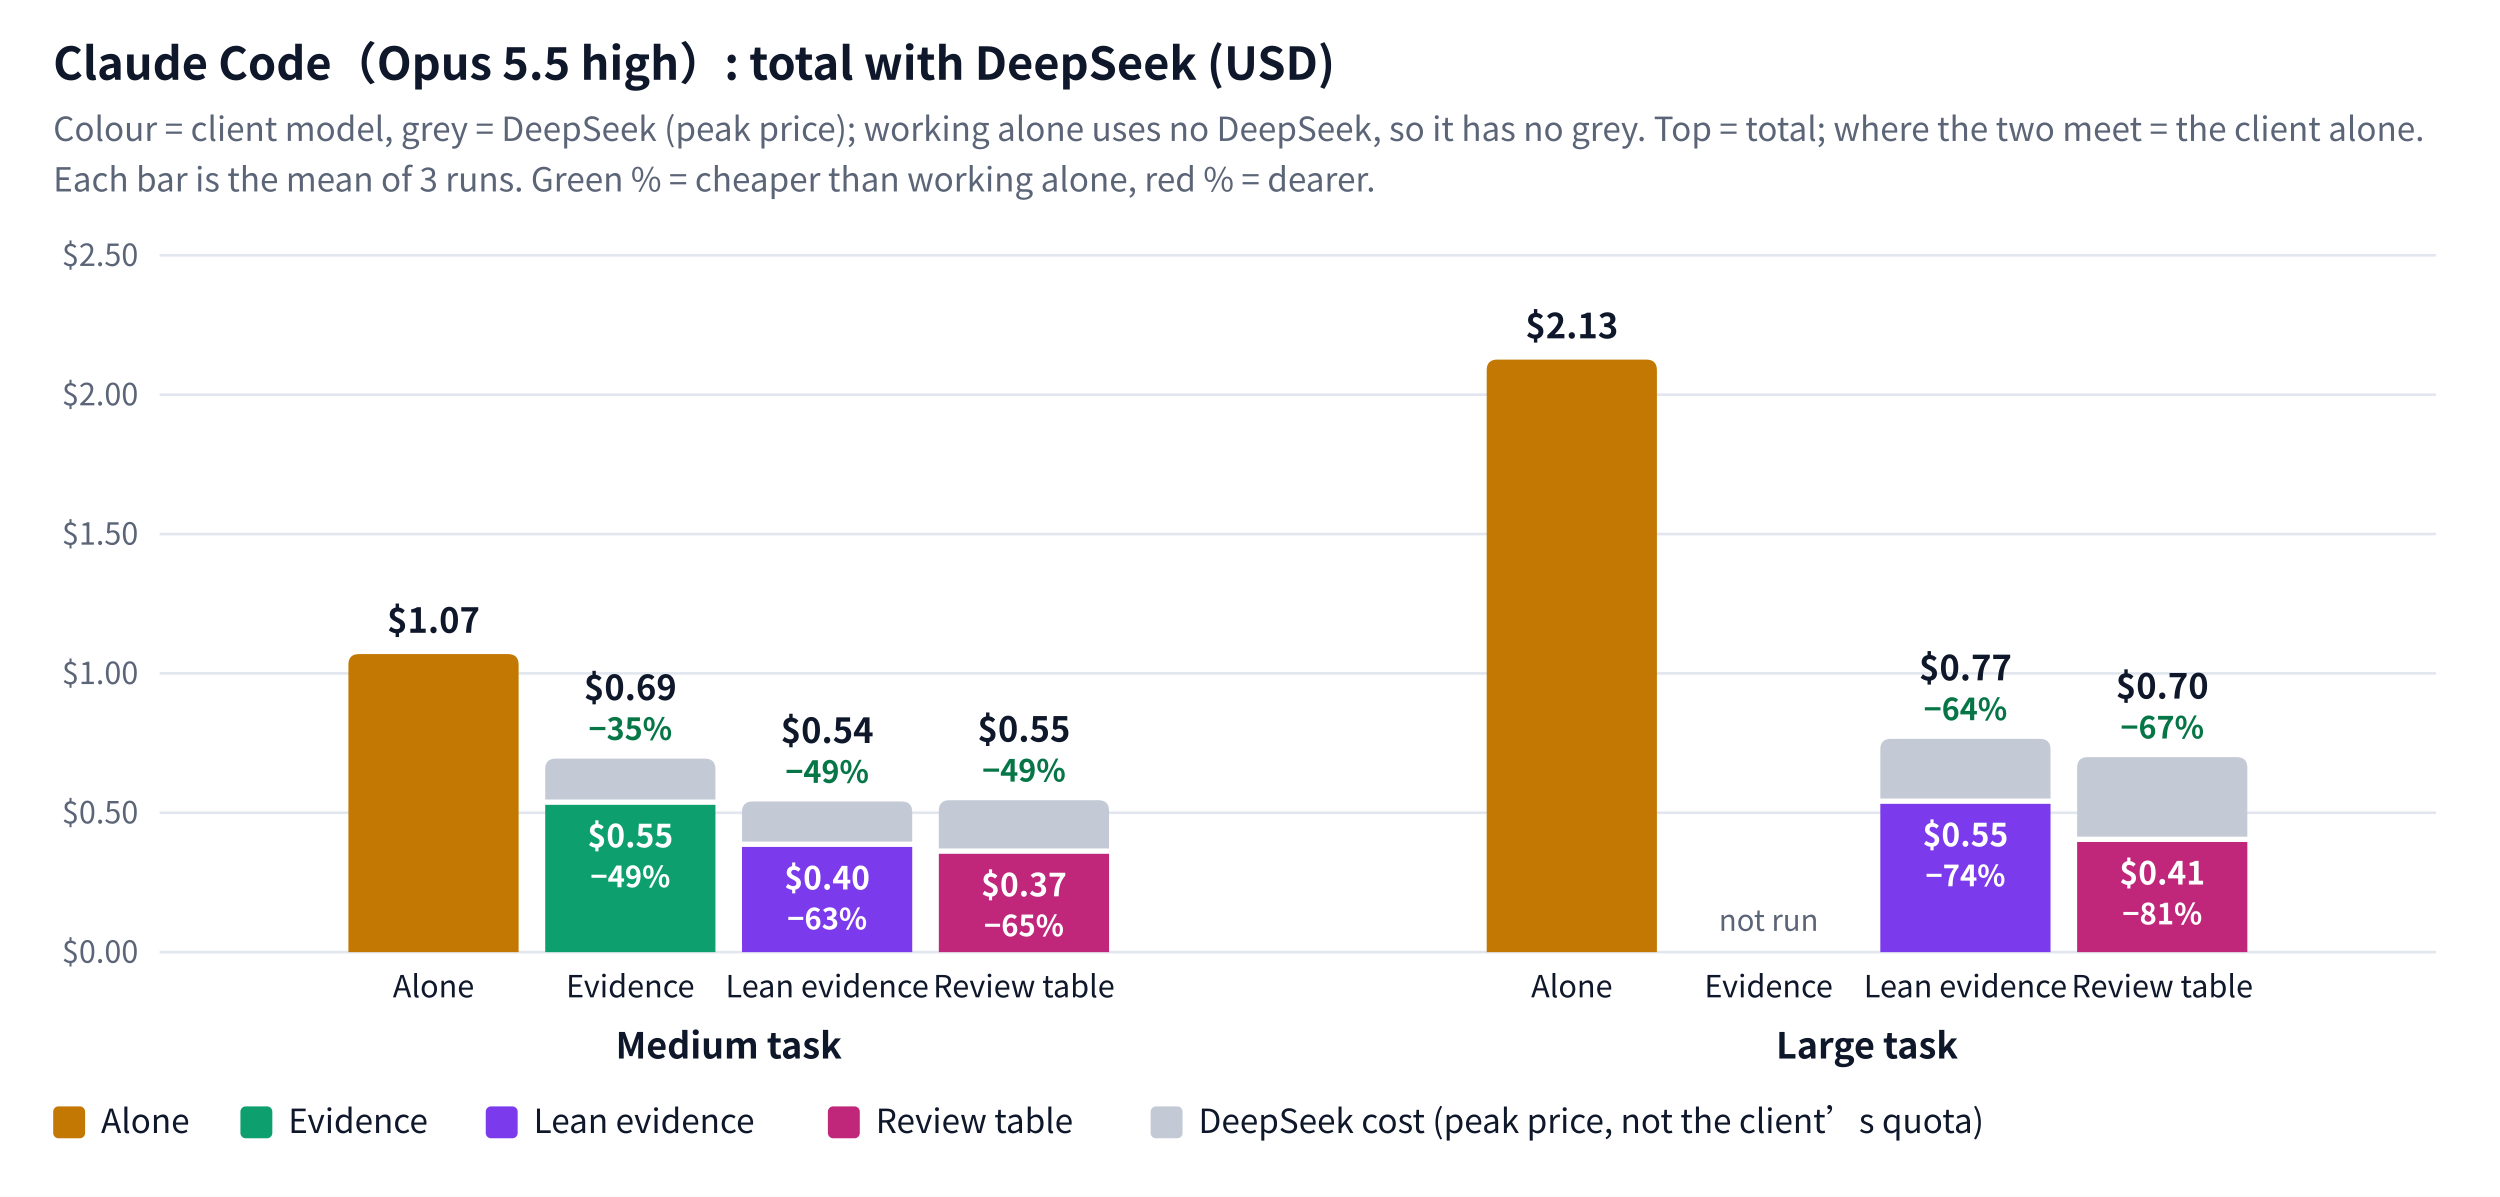
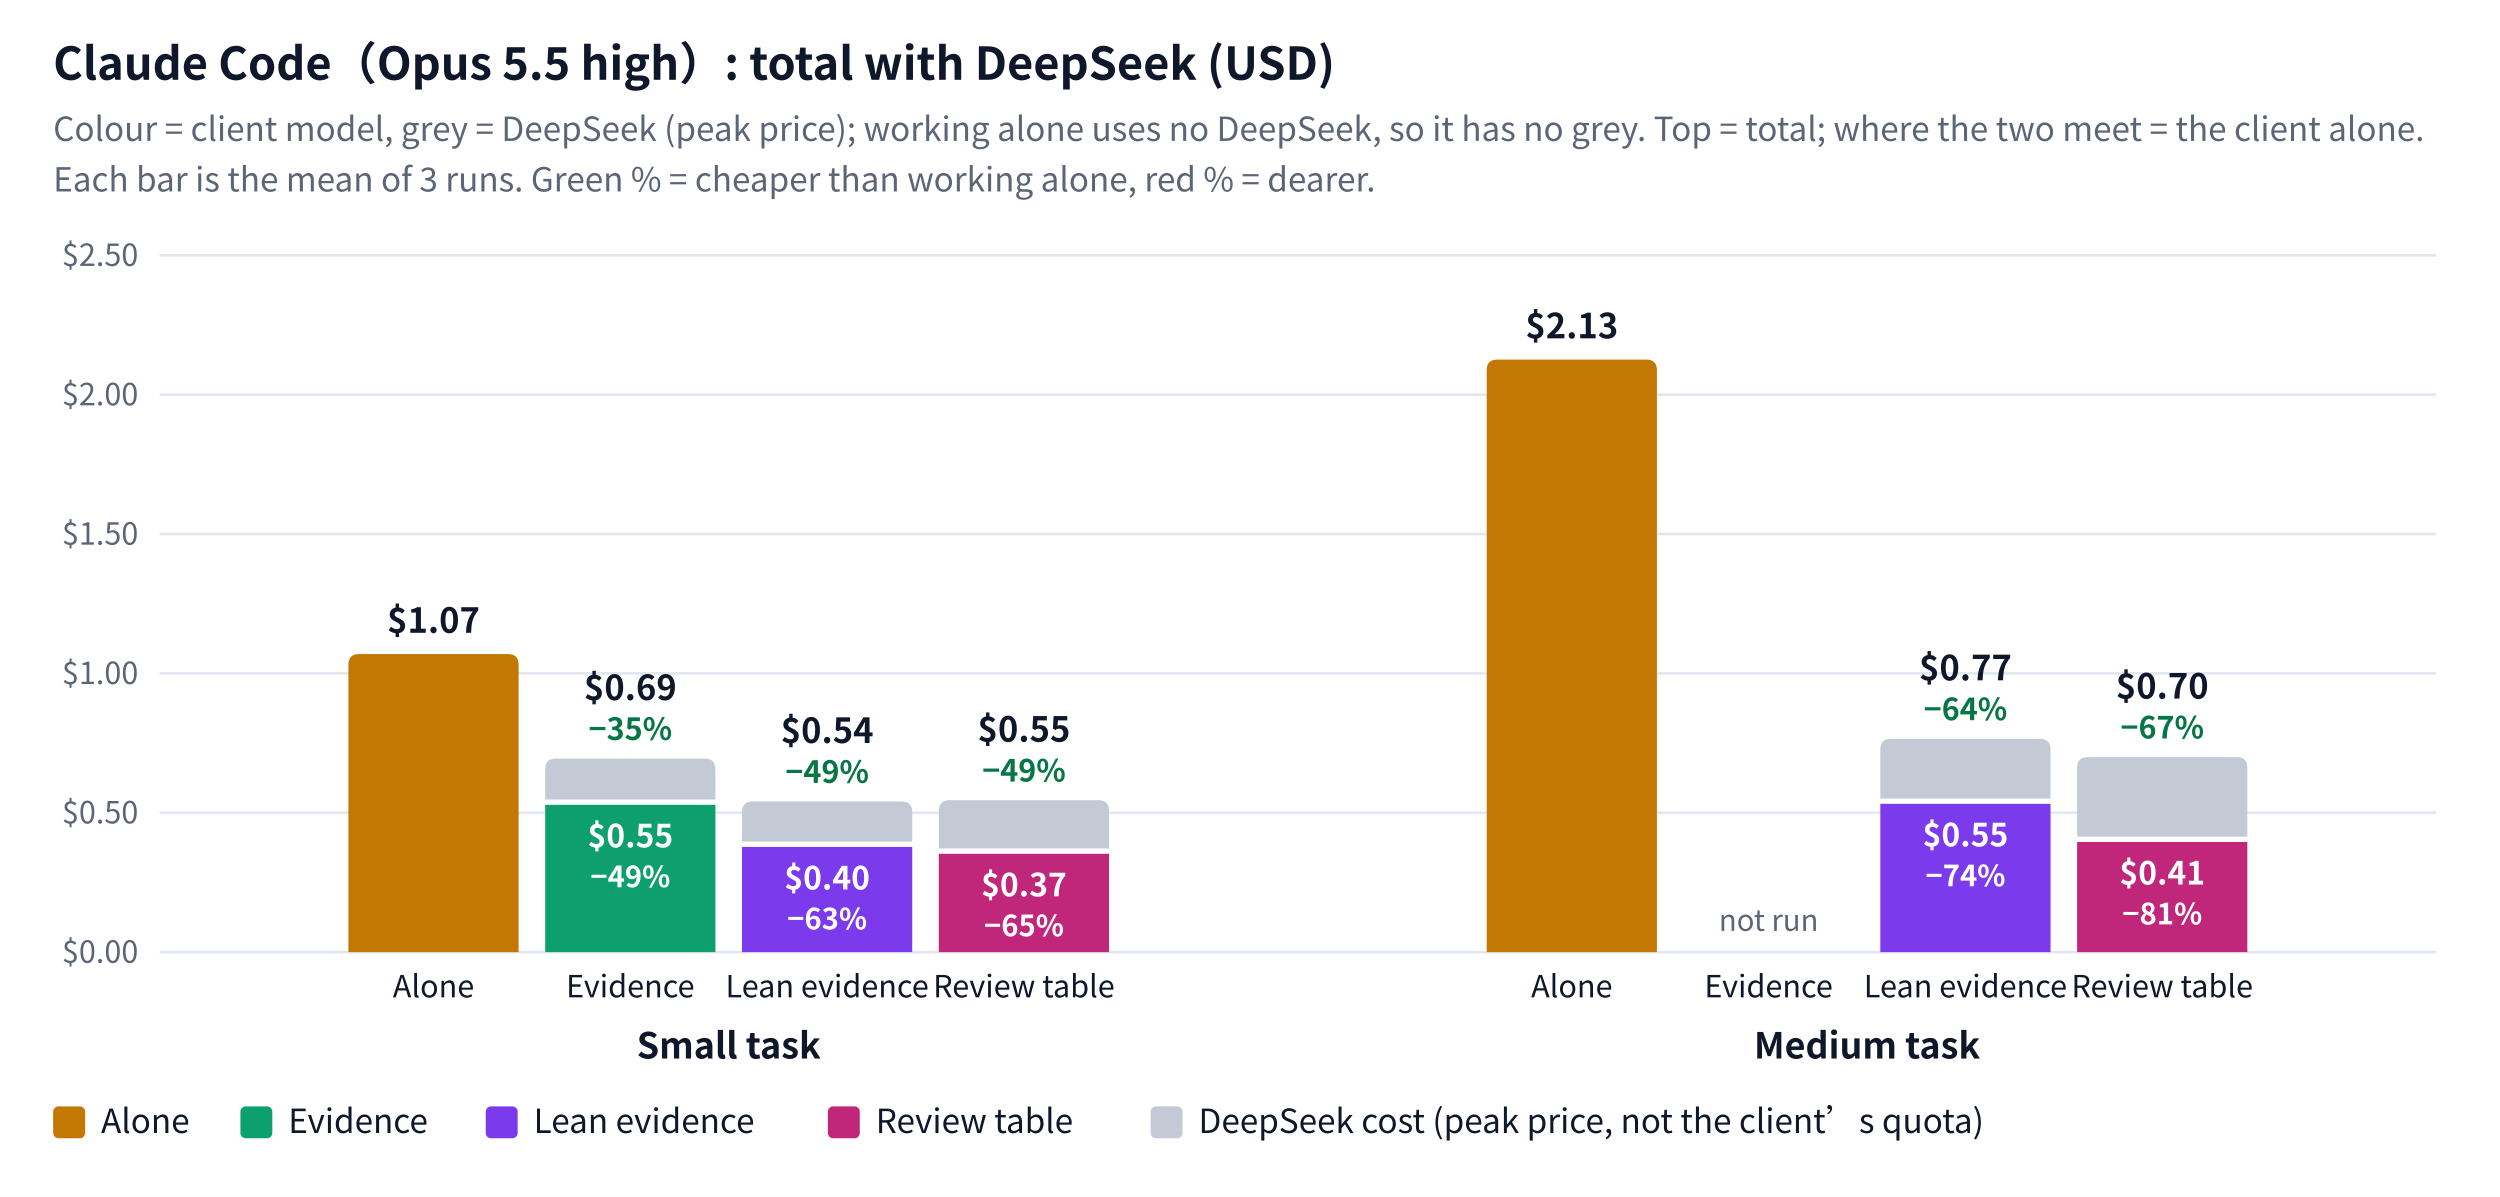
<svg xmlns="http://www.w3.org/2000/svg" width="940" height="450" viewBox="0 0 940 450" font-family="-apple-system, 'Segoe UI', 'PingFang SC', 'Noto Sans CJK SC', Helvetica, Arial, sans-serif">
  <rect width="940" height="450" fill="#FFFFFF" />
  <text x="20" y="30" font-size="17" font-weight="600" fill="#0F172A">Claude Code（Opus 5.5 high）: total with DeepSeek (USD)</text>
  <text x="20" y="53" font-size="12.5" fill="#5B6577">Colour = client model, grey = DeepSeek (peak price); working alone uses no DeepSeek, so it has no grey. Top = total; where the two meet = the client alone.</text>
  <text x="20" y="72" font-size="12.5" fill="#5B6577">Each bar is the mean of 3 runs. Green % = cheaper than working alone, red % = dearer.</text>
  <line x1="60" x2="916" y1="358" y2="358" stroke="#E2E7EF" />
  <text x="52" y="362" font-size="11.5" fill="#5B6577" text-anchor="end">$0.00</text>
  <line x1="60" x2="916" y1="305.6" y2="305.6" stroke="#E2E7EF" />
  <text x="52" y="309.6" font-size="11.5" fill="#5B6577" text-anchor="end">$0.50</text>
  <line x1="60" x2="916" y1="253.2" y2="253.2" stroke="#E2E7EF" />
  <text x="52" y="257.2" font-size="11.5" fill="#5B6577" text-anchor="end">$1.00</text>
  <line x1="60" x2="916" y1="200.8" y2="200.8" stroke="#E2E7EF" />
  <text x="52" y="204.8" font-size="11.5" fill="#5B6577" text-anchor="end">$1.50</text>
  <line x1="60" x2="916" y1="148.4" y2="148.4" stroke="#E2E7EF" />
  <text x="52" y="152.4" font-size="11.5" fill="#5B6577" text-anchor="end">$2.00</text>
  <line x1="60" x2="916" y1="96" y2="96" stroke="#E2E7EF" />
  <text x="52" y="100" font-size="11.5" fill="#5B6577" text-anchor="end">$2.50</text>
  <text x="163" y="375" font-size="11.5" fill="#0F172A" text-anchor="middle">Alone</text>
  <path d="M131,358 V249.937 Q131,245.937 135,245.937 H191 Q195,245.937 195,249.937 V358 Z" fill="#C27803" />
  <text x="163" y="237.937" font-size="13" font-weight="600" fill="#0F172A" text-anchor="middle">$1.07</text>
  <text x="237" y="375" font-size="11.5" fill="#0F172A" text-anchor="middle">Evidence</text>
  <rect x="205" y="302.612" width="64" height="55.388" fill="#0E9F6E" />
  <path d="M205,300.612 V289.23 Q205,285.23 209,285.23 H265 Q269,285.23 269,289.23 V300.612 Z" fill="#C3CAD5" />
  <text x="237" y="263.23" font-size="13" font-weight="600" fill="#0F172A" text-anchor="middle">$0.69</text>
  <text x="237" y="278.23" font-size="11.5" font-weight="600" fill="#067647" text-anchor="middle">−35%</text>
  <text x="237" y="318.612" font-size="12" font-weight="600" fill="#FFFFFF" text-anchor="middle">$0.55</text>
  <text x="237" y="333.612" font-size="11" font-weight="600" fill="#FFFFFF" text-anchor="middle">−49%</text>
  <text x="311" y="375" font-size="11.5" fill="#0F172A" text-anchor="middle">Lean evidence</text>
  <rect x="279" y="318.443" width="64" height="39.557" fill="#7C3AED" />
  <path d="M279,316.443 V305.359 Q279,301.359 283,301.359 H339 Q343,301.359 343,305.359 V316.443 Z" fill="#C3CAD5" />
  <text x="311" y="279.359" font-size="13" font-weight="600" fill="#0F172A" text-anchor="middle">$0.54</text>
  <text x="311" y="294.359" font-size="11.5" font-weight="600" fill="#067647" text-anchor="middle">−49%</text>
  <text x="311" y="334.443" font-size="12" font-weight="600" fill="#FFFFFF" text-anchor="middle">$0.40</text>
  <text x="311" y="349.443" font-size="11" font-weight="600" fill="#FFFFFF" text-anchor="middle">−63%</text>
  <text x="385" y="375" font-size="11.5" fill="#0F172A" text-anchor="middle">Review table</text>
  <rect x="353" y="321.028" width="64" height="36.972" fill="#C0267A" />
  <path d="M353,319.028 V304.875 Q353,300.875 357,300.875 H413 Q417,300.875 417,304.875 V319.028 Z" fill="#C3CAD5" />
  <text x="385" y="278.875" font-size="13" font-weight="600" fill="#0F172A" text-anchor="middle">$0.55</text>
  <text x="385" y="293.875" font-size="11.5" font-weight="600" fill="#067647" text-anchor="middle">−49%</text>
  <text x="385" y="337.028" font-size="12" font-weight="600" fill="#FFFFFF" text-anchor="middle">$0.37</text>
  <text x="385" y="352.028" font-size="11" font-weight="600" fill="#FFFFFF" text-anchor="middle">−65%</text>
-   <text x="274" y="398" font-size="13.5" font-weight="600" fill="#0F172A" text-anchor="middle">Medium task</text>
+   <text x="274" y="398" font-size="13.5" font-weight="600" fill="#0F172A" text-anchor="middle">Small task</text>
  <text x="591" y="375" font-size="11.5" fill="#0F172A" text-anchor="middle">Alone</text>
  <path d="M559,358 V139.206 Q559,135.206 563,135.206 H619 Q623,135.206 623,139.206 V358 Z" fill="#C27803" />
  <text x="591" y="127.206" font-size="13" font-weight="600" fill="#0F172A" text-anchor="middle">$2.13</text>
  <text x="665" y="375" font-size="11.5" fill="#0F172A" text-anchor="middle">Evidence</text>
  <text x="665" y="350" font-size="11" fill="#5B6577" text-anchor="middle">not run</text>
  <text x="739" y="375" font-size="11.5" fill="#0F172A" text-anchor="middle">Lean evidence</text>
  <rect x="707" y="302.241" width="64" height="55.759" fill="#7C3AED" />
  <path d="M707,300.241 V281.804 Q707,277.804 711,277.804 H767 Q771,277.804 771,281.804 V300.241 Z" fill="#C3CAD5" />
  <text x="739" y="255.804" font-size="13" font-weight="600" fill="#0F172A" text-anchor="middle">$0.77</text>
  <text x="739" y="270.804" font-size="11.5" font-weight="600" fill="#067647" text-anchor="middle">−64%</text>
  <text x="739" y="318.241" font-size="12" font-weight="600" fill="#FFFFFF" text-anchor="middle">$0.55</text>
  <text x="739" y="333.241" font-size="11" font-weight="600" fill="#FFFFFF" text-anchor="middle">−74%</text>
  <text x="813" y="375" font-size="11.5" fill="#0F172A" text-anchor="middle">Review table</text>
  <rect x="781" y="316.585" width="64" height="41.415" fill="#C0267A" />
  <path d="M781,314.585 V288.678 Q781,284.678 785,284.678 H841 Q845,284.678 845,288.678 V314.585 Z" fill="#C3CAD5" />
  <text x="813" y="262.678" font-size="13" font-weight="600" fill="#0F172A" text-anchor="middle">$0.70</text>
  <text x="813" y="277.678" font-size="11.5" font-weight="600" fill="#067647" text-anchor="middle">−67%</text>
  <text x="813" y="332.585" font-size="12" font-weight="600" fill="#FFFFFF" text-anchor="middle">$0.41</text>
  <text x="813" y="347.585" font-size="11" font-weight="600" fill="#FFFFFF" text-anchor="middle">−81%</text>
-   <text x="702" y="398" font-size="13.5" font-weight="600" fill="#0F172A" text-anchor="middle">Large task</text>
+   <text x="702" y="398" font-size="13.5" font-weight="600" fill="#0F172A" text-anchor="middle">Medium task</text>
  <rect x="20" y="416" width="12" height="12" rx="2" fill="#C27803" />
  <text x="38" y="426" font-size="12.5" fill="#0F172A">Alone</text>
  <rect x="90.4" y="416" width="12" height="12" rx="2" fill="#0E9F6E" />
  <text x="108.4" y="426" font-size="12.5" fill="#0F172A">Evidence</text>
  <rect x="182.64" y="416" width="12" height="12" rx="2" fill="#7C3AED" />
  <text x="200.64" y="426" font-size="12.5" fill="#0F172A">Lean evidence</text>
  <rect x="311.28" y="416" width="12" height="12" rx="2" fill="#C0267A" />
  <text x="329.28" y="426" font-size="12.5" fill="#0F172A">Review table</text>
  <rect x="432.64" y="416" width="12" height="12" rx="2" fill="#C3CAD5" />
  <text x="450.64" y="426" font-size="12.5" fill="#0F172A">DeepSeek cost (peak price, not the client’s quota)</text>
</svg>
